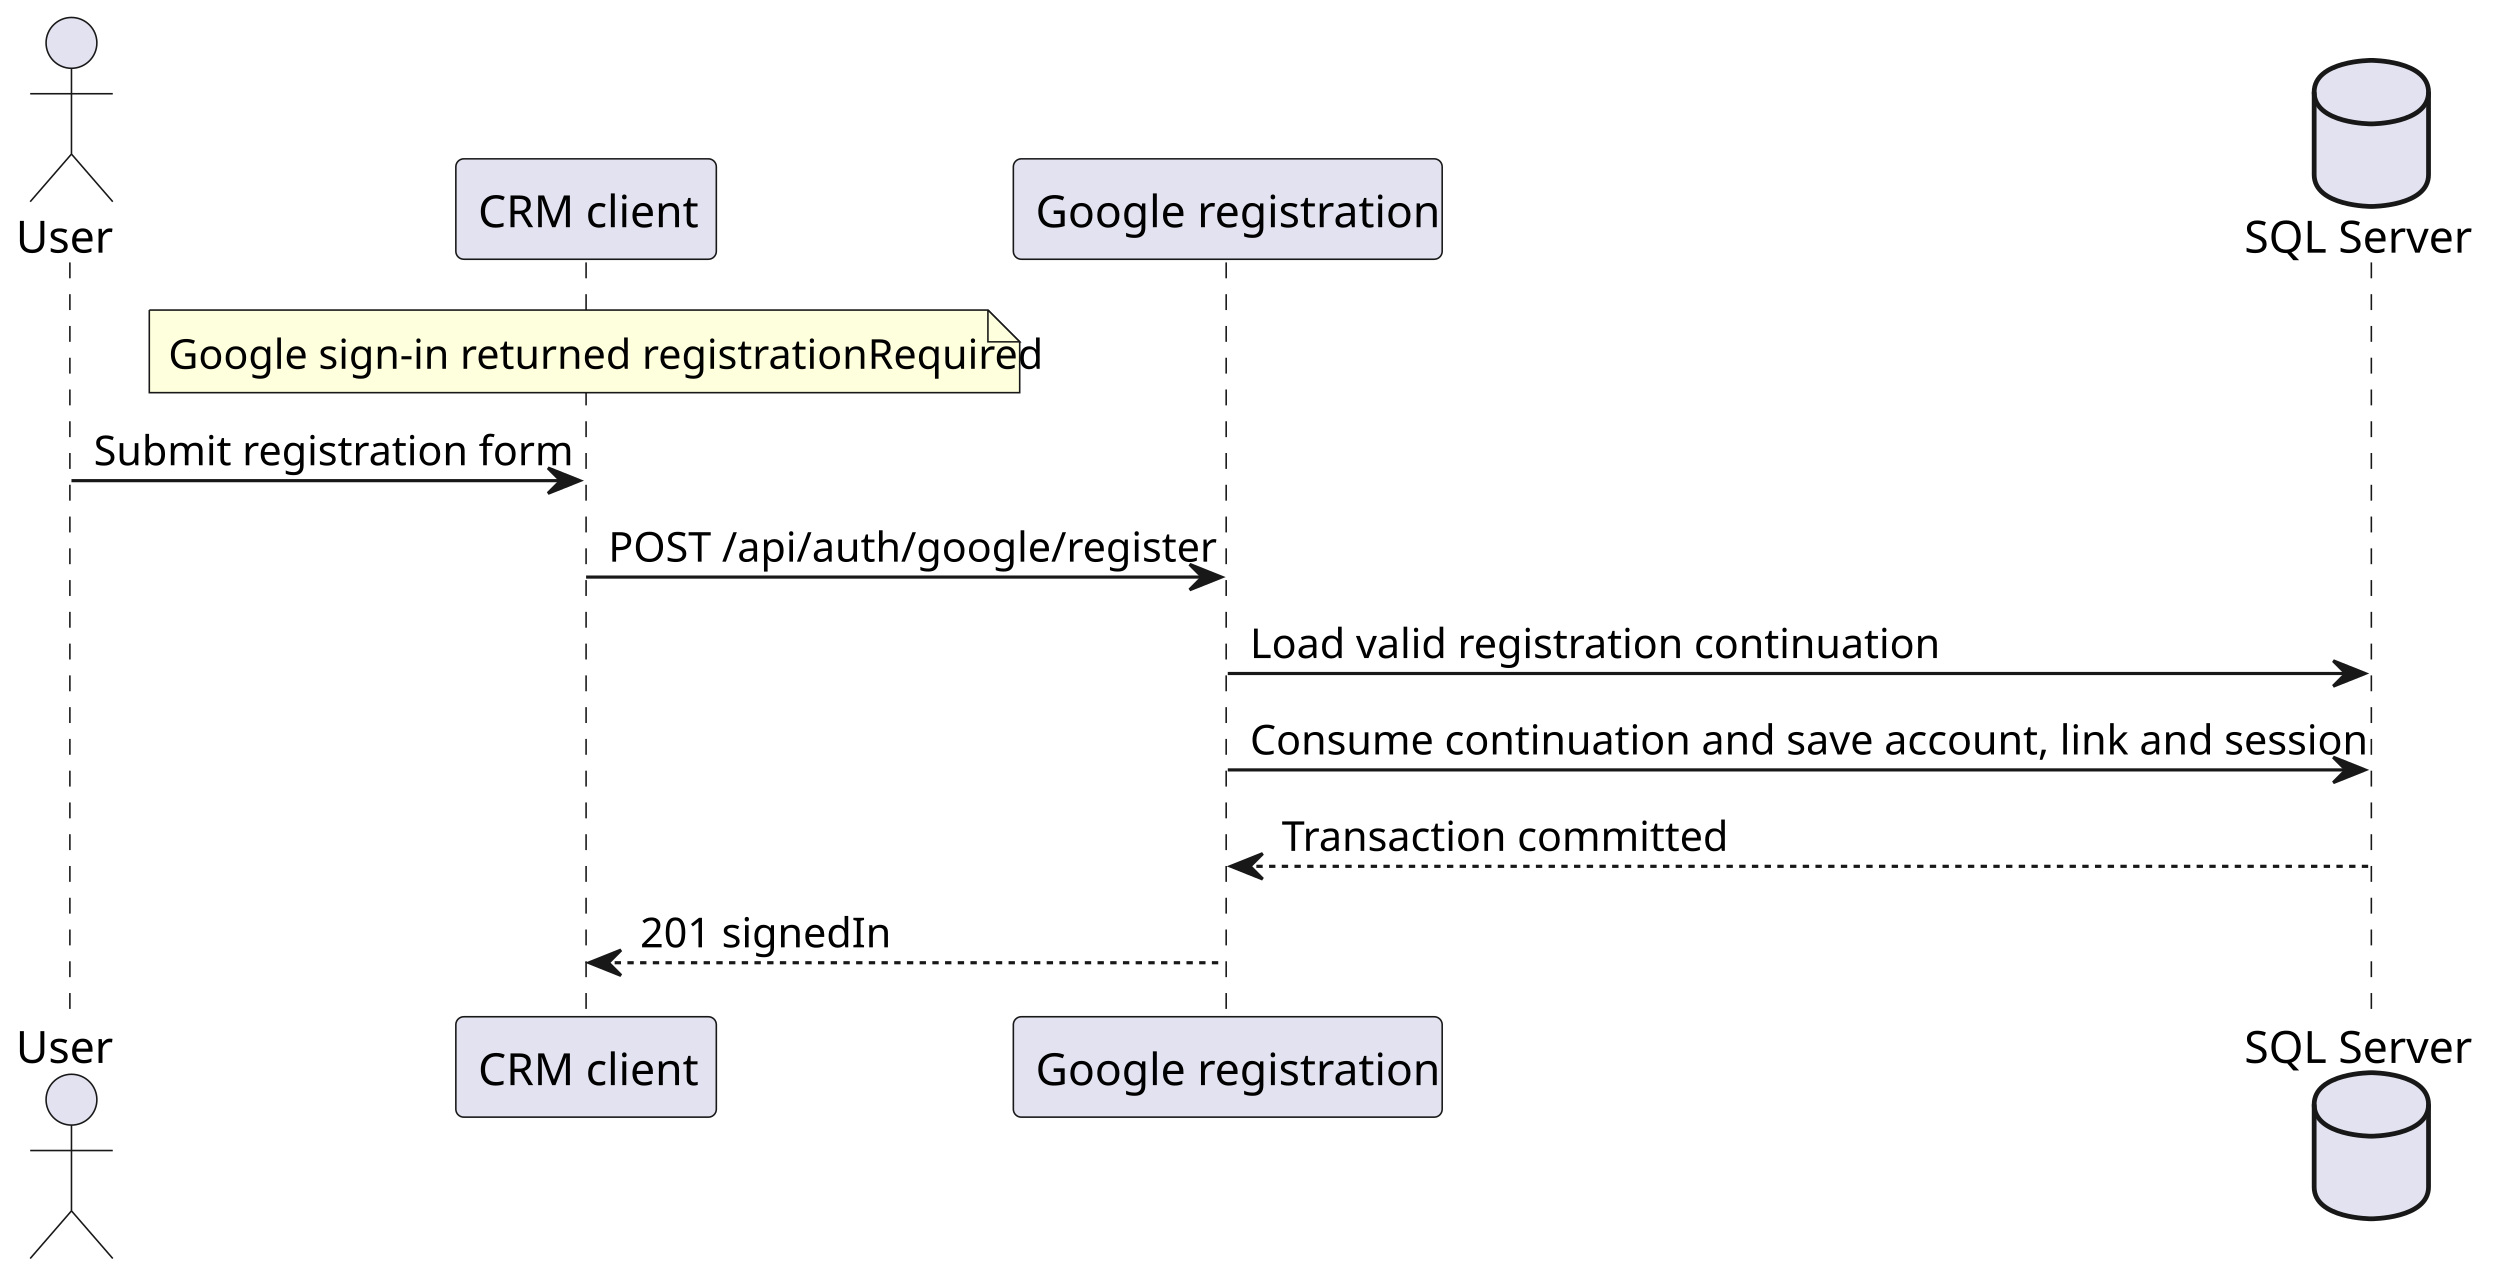
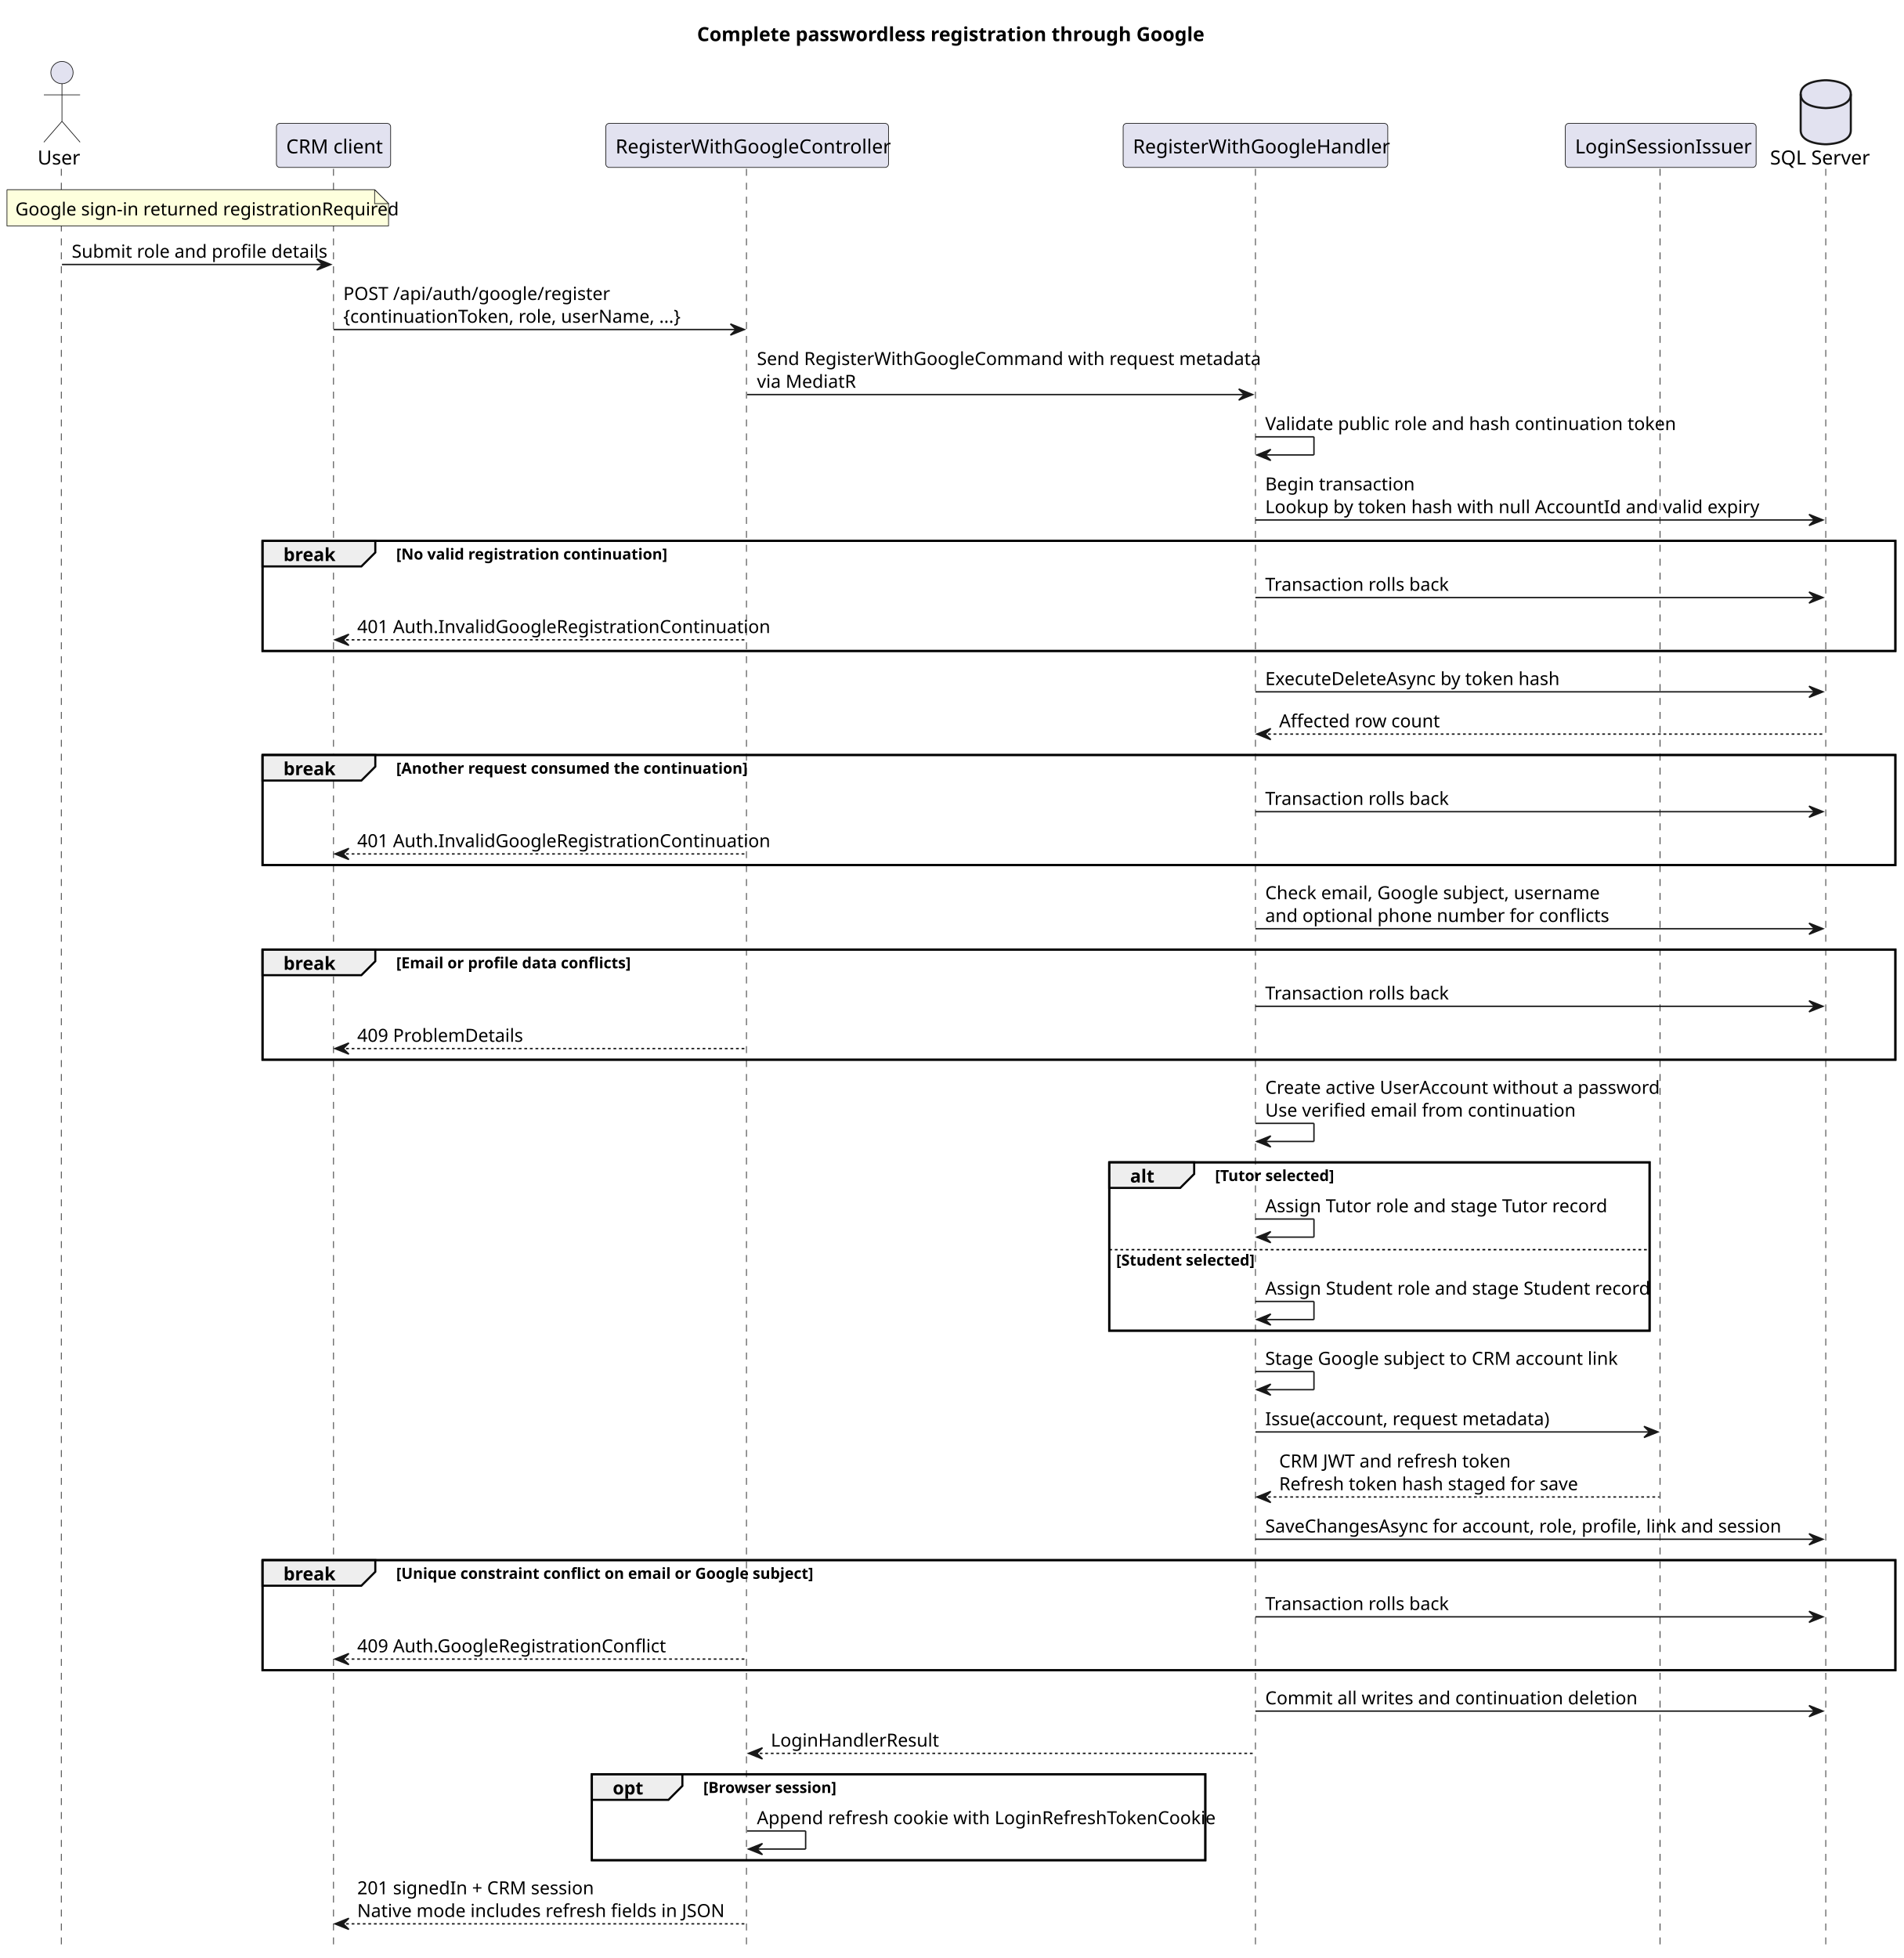
- <svg xmlns="http://www.w3.org/2000/svg" contentStyleType="text/css" height="403px" preserveAspectRatio="none" style="width:787px;height:403px;background:#FFFFFF;" version="1.1" viewBox="0 0 787 403" width="787px" zoomAndPan="magnify">
+ <svg xmlns="http://www.w3.org/2000/svg" contentStyleType="text/css" height="1406px" preserveAspectRatio="none" style="width:1367px;height:1406px;background:#FFFFFF;" version="1.1" viewBox="0 0 1367 1406" width="1367px" zoomAndPan="magnify">
  <defs />
  <g>
-     <line style="stroke:#181818;stroke-width:0.5;stroke-dasharray:5.0,5.0;" x1="22" x2="22" y1="82.609" y2="321.07" />
-     <line style="stroke:#181818;stroke-width:0.5;stroke-dasharray:5.0,5.0;" x1="184.5" x2="184.5" y1="82.609" y2="321.07" />
-     <line style="stroke:#181818;stroke-width:0.5;stroke-dasharray:5.0,5.0;" x1="386" x2="386" y1="82.609" y2="321.07" />
-     <line style="stroke:#181818;stroke-width:0.5;stroke-dasharray:5.0,5.0;" x1="746.5" x2="746.5" y1="82.609" y2="321.07" />
-     <text fill="#000000" font-family="sans-serif" font-size="14" lengthAdjust="spacing" textLength="29" x="5" y="79.533">User</text>
-     <ellipse cx="22.5" cy="13.5" fill="#E2E2F0" rx="8" ry="8" style="stroke:#181818;stroke-width:0.5;" />
-     <path d="M22.5,21.5 L22.5,48.5 M9.5,29.5 L35.5,29.5 M22.5,48.5 L9.5,63.5 M22.5,48.5 L35.5,63.5 " fill="none" style="stroke:#181818;stroke-width:0.5;" />
-     <text fill="#000000" font-family="sans-serif" font-size="14" lengthAdjust="spacing" textLength="29" x="5" y="334.603">User</text>
-     <ellipse cx="22.5" cy="346.18" fill="#E2E2F0" rx="8" ry="8" style="stroke:#181818;stroke-width:0.5;" />
-     <path d="M22.5,354.18 L22.5,381.18 M9.5,362.18 L35.5,362.18 M22.5,381.18 L9.5,396.18 M22.5,381.18 L35.5,396.18 " fill="none" style="stroke:#181818;stroke-width:0.5;" />
-     <rect fill="#E2E2F0" height="31.609" rx="2.5" ry="2.5" style="stroke:#181818;stroke-width:0.5;" width="82" x="143.5" y="50" />
-     <text fill="#000000" font-family="sans-serif" font-size="14" lengthAdjust="spacing" textLength="68" x="150.5" y="71.533">CRM client</text>
-     <rect fill="#E2E2F0" height="31.609" rx="2.5" ry="2.5" style="stroke:#181818;stroke-width:0.5;" width="82" x="143.5" y="320.07" />
-     <text fill="#000000" font-family="sans-serif" font-size="14" lengthAdjust="spacing" textLength="68" x="150.5" y="341.603">CRM client</text>
-     <rect fill="#E2E2F0" height="31.609" rx="2.5" ry="2.5" style="stroke:#181818;stroke-width:0.5;" width="135" x="319" y="50" />
-     <text fill="#000000" font-family="sans-serif" font-size="14" lengthAdjust="spacing" textLength="121" x="326" y="71.533">Google registration</text>
-     <rect fill="#E2E2F0" height="31.609" rx="2.5" ry="2.5" style="stroke:#181818;stroke-width:0.5;" width="135" x="319" y="320.07" />
-     <text fill="#000000" font-family="sans-serif" font-size="14" lengthAdjust="spacing" textLength="121" x="326" y="341.603">Google registration</text>
-     <text fill="#000000" font-family="sans-serif" font-size="14" lengthAdjust="spacing" textLength="74" x="706.5" y="79.533">SQL Server</text>
-     <path d="M728.5,29 C728.5,19 746.5,19 746.5,19 C746.5,19 764.5,19 764.5,29 L764.5,55 C764.5,65 746.5,65 746.5,65 C746.5,65 728.5,65 728.5,55 L728.5,29 " fill="#E2E2F0" style="stroke:#181818;stroke-width:1.5;" />
-     <path d="M728.5,29 C728.5,39 746.5,39 746.5,39 C746.5,39 764.5,39 764.5,29 " fill="none" style="stroke:#181818;stroke-width:1.5;" />
-     <text fill="#000000" font-family="sans-serif" font-size="14" lengthAdjust="spacing" textLength="74" x="706.5" y="334.603">SQL Server</text>
-     <path d="M728.5,347.68 C728.5,337.68 746.5,337.68 746.5,337.68 C746.5,337.68 764.5,337.68 764.5,347.68 L764.5,373.68 C764.5,383.68 746.5,383.68 746.5,383.68 C746.5,383.68 728.5,383.68 728.5,373.68 L728.5,347.68 " fill="#E2E2F0" style="stroke:#181818;stroke-width:1.5;" />
-     <path d="M728.5,347.68 C728.5,357.68 746.5,357.68 746.5,357.68 C746.5,357.68 764.5,357.68 764.5,347.68 " fill="none" style="stroke:#181818;stroke-width:1.5;" />
-     <path d="M47,97.609 L47,123.609 L321,123.609 L321,107.609 L311,97.609 L47,97.609 " fill="#FEFFDD" style="stroke:#181818;stroke-width:0.5;" />
-     <path d="M311,97.609 L311,107.609 L321,107.609 L311,97.609 " fill="#FEFFDD" style="stroke:#181818;stroke-width:0.5;" />
-     <text fill="#000000" font-family="sans-serif" font-size="13" lengthAdjust="spacing" textLength="253" x="53" y="116.105">Google sign-in returned registrationRequired</text>
-     <polygon fill="#181818" points="172.5,147.312,182.5,151.312,172.5,155.312,176.5,151.312" style="stroke:#181818;stroke-width:1.0;" />
-     <line style="stroke:#181818;stroke-width:1.0;" x1="22.5" x2="178.5" y1="151.312" y2="151.312" />
-     <text fill="#000000" font-family="sans-serif" font-size="13" lengthAdjust="spacing" textLength="138" x="29.5" y="146.456">Submit registration form</text>
-     <polygon fill="#181818" points="374.5,177.664,384.5,181.664,374.5,185.664,378.5,181.664" style="stroke:#181818;stroke-width:1.0;" />
-     <line style="stroke:#181818;stroke-width:1.0;" x1="184.5" x2="380.5" y1="181.664" y2="181.664" />
-     <text fill="#000000" font-family="sans-serif" font-size="13" lengthAdjust="spacing" textLength="178" x="191.5" y="176.808">POST /api/auth/google/register</text>
-     <polygon fill="#181818" points="734.5,208.016,744.5,212.016,734.5,216.016,738.5,212.016" style="stroke:#181818;stroke-width:1.0;" />
-     <line style="stroke:#181818;stroke-width:1.0;" x1="386.5" x2="740.5" y1="212.016" y2="212.016" />
-     <text fill="#000000" font-family="sans-serif" font-size="13" lengthAdjust="spacing" textLength="199" x="393.5" y="207.159">Load valid registration continuation</text>
-     <polygon fill="#181818" points="734.5,238.367,744.5,242.367,734.5,246.367,738.5,242.367" style="stroke:#181818;stroke-width:1.0;" />
-     <line style="stroke:#181818;stroke-width:1.0;" x1="386.5" x2="740.5" y1="242.367" y2="242.367" />
-     <text fill="#000000" font-family="sans-serif" font-size="13" lengthAdjust="spacing" textLength="336" x="393.5" y="237.511">Consume continuation and save account, link and session</text>
-     <polygon fill="#181818" points="397.5,268.719,387.5,272.719,397.5,276.719,393.5,272.719" style="stroke:#181818;stroke-width:1.0;" />
-     <line style="stroke:#181818;stroke-width:1.0;stroke-dasharray:2.0,2.0;" x1="391.5" x2="745.5" y1="272.719" y2="272.719" />
-     <text fill="#000000" font-family="sans-serif" font-size="13" lengthAdjust="spacing" textLength="132" x="403.5" y="267.862">Transaction committed</text>
-     <polygon fill="#181818" points="195.5,299.07,185.5,303.07,195.5,307.07,191.5,303.07" style="stroke:#181818;stroke-width:1.0;" />
-     <line style="stroke:#181818;stroke-width:1.0;stroke-dasharray:2.0,2.0;" x1="189.5" x2="385.5" y1="303.07" y2="303.07" />
-     <text fill="#000000" font-family="sans-serif" font-size="13" lengthAdjust="spacing" textLength="73" x="201.5" y="298.214">201 signedIn</text>
+     <text fill="#000000" font-family="sans-serif" font-size="14" font-weight="bold" lengthAdjust="spacing" textLength="369" x="500.5" y="29.533">Complete passwordless registration through Google</text>
+     <rect fill="none" height="79.055" style="stroke:#000000;stroke-width:1.5;" width="1172.5" x="188.5" y="388.383" />
+     <rect fill="none" height="79.055" style="stroke:#000000;stroke-width:1.5;" width="1172.5" x="188.5" y="542.141" />
+     <rect fill="none" height="79.055" style="stroke:#000000;stroke-width:1.5;" width="1172.5" x="188.5" y="681.898" />
+     <rect fill="none" height="120.891" style="stroke:#000000;stroke-width:1.5;" width="388" x="796.5" y="834.656" />
+     <rect fill="none" height="79.055" style="stroke:#000000;stroke-width:1.5;" width="1172.5" x="188.5" y="1120.305" />
+     <rect fill="none" height="61.703" style="stroke:#000000;stroke-width:1.5;" width="440.5" x="425" y="1274.062" />
+     <line style="stroke:#181818;stroke-width:0.5;stroke-dasharray:5.0,5.0;" x1="44" x2="44" y1="121.219" y2="1399.469" />
+     <line style="stroke:#181818;stroke-width:0.5;stroke-dasharray:5.0,5.0;" x1="239.5" x2="239.5" y1="121.219" y2="1399.469" />
+     <line style="stroke:#181818;stroke-width:0.5;stroke-dasharray:5.0,5.0;" x1="536" x2="536" y1="121.219" y2="1399.469" />
+     <line style="stroke:#181818;stroke-width:0.5;stroke-dasharray:5.0,5.0;" x1="901.5" x2="901.5" y1="121.219" y2="1399.469" />
+     <line style="stroke:#181818;stroke-width:0.5;stroke-dasharray:5.0,5.0;" x1="1192" x2="1192" y1="121.219" y2="1399.469" />
+     <line style="stroke:#181818;stroke-width:0.5;stroke-dasharray:5.0,5.0;" x1="1311" x2="1311" y1="121.219" y2="1399.469" />
+     <text fill="#000000" font-family="sans-serif" font-size="14" lengthAdjust="spacing" textLength="29" x="27" y="118.143">User</text>
+     <ellipse cx="44.5" cy="52.109" fill="#E2E2F0" rx="8" ry="8" style="stroke:#181818;stroke-width:0.5;" />
+     <path d="M44.5,60.109 L44.5,87.109 M31.5,68.109 L57.5,68.109 M44.5,87.109 L31.5,102.109 M44.5,87.109 L57.5,102.109 " fill="none" style="stroke:#181818;stroke-width:0.5;" />
+     <rect fill="#E2E2F0" height="31.609" rx="2.5" ry="2.5" style="stroke:#181818;stroke-width:0.5;" width="82" x="198.5" y="88.609" />
+     <text fill="#000000" font-family="sans-serif" font-size="14" lengthAdjust="spacing" textLength="68" x="205.5" y="110.143">CRM client</text>
+     <rect fill="#E2E2F0" height="31.609" rx="2.5" ry="2.5" style="stroke:#181818;stroke-width:0.5;" width="203" x="435" y="88.609" />
+     <text fill="#000000" font-family="sans-serif" font-size="14" lengthAdjust="spacing" textLength="189" x="442" y="110.143">RegisterWithGoogleController</text>
+     <rect fill="#E2E2F0" height="31.609" rx="2.5" ry="2.5" style="stroke:#181818;stroke-width:0.5;" width="190" x="806.5" y="88.609" />
+     <text fill="#000000" font-family="sans-serif" font-size="14" lengthAdjust="spacing" textLength="176" x="813.5" y="110.143">RegisterWithGoogleHandler</text>
+     <rect fill="#E2E2F0" height="31.609" rx="2.5" ry="2.5" style="stroke:#181818;stroke-width:0.5;" width="137" x="1124" y="88.609" />
+     <text fill="#000000" font-family="sans-serif" font-size="14" lengthAdjust="spacing" textLength="123" x="1131" y="110.143">LoginSessionIssuer</text>
+     <text fill="#000000" font-family="sans-serif" font-size="14" lengthAdjust="spacing" textLength="74" x="1271" y="118.143">SQL Server</text>
+     <path d="M1293,67.609 C1293,57.609 1311,57.609 1311,57.609 C1311,57.609 1329,57.609 1329,67.609 L1329,93.609 C1329,103.609 1311,103.609 1311,103.609 C1311,103.609 1293,103.609 1293,93.609 L1293,67.609 " fill="#E2E2F0" style="stroke:#181818;stroke-width:1.5;" />
+     <path d="M1293,67.609 C1293,77.609 1311,77.609 1311,77.609 C1311,77.609 1329,77.609 1329,67.609 " fill="none" style="stroke:#181818;stroke-width:1.5;" />
+     <path d="M5,136.219 L5,162.219 L279,162.219 L279,146.219 L269,136.219 L5,136.219 " fill="#FEFFDD" style="stroke:#181818;stroke-width:0.5;" />
+     <path d="M269,136.219 L269,146.219 L279,146.219 L269,136.219 " fill="#FEFFDD" style="stroke:#181818;stroke-width:0.5;" />
+     <text fill="#000000" font-family="sans-serif" font-size="13" lengthAdjust="spacing" textLength="253" x="11" y="154.714">Google sign-in returned registrationRequired</text>
+     <polygon fill="#181818" points="227.5,185.922,237.5,189.922,227.5,193.922,231.5,189.922" style="stroke:#181818;stroke-width:1.0;" />
+     <line style="stroke:#181818;stroke-width:1.0;" x1="44.5" x2="233.5" y1="189.922" y2="189.922" />
+     <text fill="#000000" font-family="sans-serif" font-size="13" lengthAdjust="spacing" textLength="171" x="51.5" y="185.065">Submit role and profile details</text>
+     <polygon fill="#181818" points="524.5,232.625,534.5,236.625,524.5,240.625,528.5,236.625" style="stroke:#181818;stroke-width:1.0;" />
+     <line style="stroke:#181818;stroke-width:1.0;" x1="239.5" x2="530.5" y1="236.625" y2="236.625" />
+     <text fill="#000000" font-family="sans-serif" font-size="13" lengthAdjust="spacing" textLength="178" x="246.5" y="215.417">POST /api/auth/google/register</text>
+     <text fill="#000000" font-family="sans-serif" font-size="13" lengthAdjust="spacing" textLength="229" x="246.5" y="231.769">{continuationToken, role, userName, ...}</text>
+     <polygon fill="#181818" points="889.5,279.328,899.5,283.328,889.5,287.328,893.5,283.328" style="stroke:#181818;stroke-width:1.0;" />
+     <line style="stroke:#181818;stroke-width:1.0;" x1="536.5" x2="895.5" y1="283.328" y2="283.328" />
+     <text fill="#000000" font-family="sans-serif" font-size="13" lengthAdjust="spacing" textLength="341" x="543.5" y="262.12">Send RegisterWithGoogleCommand with request metadata</text>
+     <text fill="#000000" font-family="sans-serif" font-size="13" lengthAdjust="spacing" textLength="67" x="543.5" y="278.472">via MediatR</text>
+     <line style="stroke:#181818;stroke-width:1.0;" x1="901.5" x2="943.5" y1="313.68" y2="313.68" />
+     <line style="stroke:#181818;stroke-width:1.0;" x1="943.5" x2="943.5" y1="313.68" y2="326.68" />
+     <line style="stroke:#181818;stroke-width:1.0;" x1="902.5" x2="943.5" y1="326.68" y2="326.68" />
+     <polygon fill="#181818" points="912.5,322.68,902.5,326.68,912.5,330.68,908.5,326.68" style="stroke:#181818;stroke-width:1.0;" />
+     <text fill="#000000" font-family="sans-serif" font-size="13" lengthAdjust="spacing" textLength="277" x="908.5" y="308.823">Validate public role and hash continuation token</text>
+     <polygon fill="#181818" points="1299,369.383,1309,373.383,1299,377.383,1303,373.383" style="stroke:#181818;stroke-width:1.0;" />
+     <line style="stroke:#181818;stroke-width:1.0;" x1="901.5" x2="1305" y1="373.383" y2="373.383" />
+     <text fill="#000000" font-family="sans-serif" font-size="13" lengthAdjust="spacing" textLength="101" x="908.5" y="352.175">Begin transaction</text>
+     <text fill="#000000" font-family="sans-serif" font-size="13" lengthAdjust="spacing" textLength="334" x="908.5" y="368.526">Lookup by token hash with null AccountId and valid expiry</text>
+     <path d="M188.5,388.383 L269.5,388.383 L269.5,396.734 L259.5,406.734 L188.5,406.734 L188.5,388.383 " fill="#EEEEEE" style="stroke:#000000;stroke-width:1.5;" />
+     <rect fill="none" height="79.055" style="stroke:#000000;stroke-width:1.5;" width="1172.5" x="188.5" y="388.383" />
+     <text fill="#000000" font-family="sans-serif" font-size="13" font-weight="bold" lengthAdjust="spacing" textLength="36" x="203.5" y="402.878">break</text>
+     <text fill="#000000" font-family="sans-serif" font-size="11" font-weight="bold" lengthAdjust="spacing" textLength="189" x="284.5" y="401.802">[No valid registration continuation]</text>
+     <polygon fill="#181818" points="1299,425.086,1309,429.086,1299,433.086,1303,429.086" style="stroke:#181818;stroke-width:1.0;" />
+     <line style="stroke:#181818;stroke-width:1.0;" x1="901.5" x2="1305" y1="429.086" y2="429.086" />
+     <text fill="#000000" font-family="sans-serif" font-size="13" lengthAdjust="spacing" textLength="127" x="908.5" y="424.229">Transaction rolls back</text>
+     <polygon fill="#181818" points="250.5,455.438,240.5,459.438,250.5,463.438,246.5,459.438" style="stroke:#181818;stroke-width:1.0;" />
+     <line style="stroke:#181818;stroke-width:1.0;stroke-dasharray:2.0,2.0;" x1="244.5" x2="535.5" y1="459.438" y2="459.438" />
+     <text fill="#000000" font-family="sans-serif" font-size="13" lengthAdjust="spacing" textLength="273" x="256.5" y="454.581">401 Auth.InvalidGoogleRegistrationContinuation</text>
+     <polygon fill="#181818" points="1299,492.789,1309,496.789,1299,500.789,1303,496.789" style="stroke:#181818;stroke-width:1.0;" />
+     <line style="stroke:#181818;stroke-width:1.0;" x1="901.5" x2="1305" y1="496.789" y2="496.789" />
+     <text fill="#000000" font-family="sans-serif" font-size="13" lengthAdjust="spacing" textLength="208" x="908.5" y="491.933">ExecuteDeleteAsync by token hash</text>
+     <polygon fill="#181818" points="912.5,523.141,902.5,527.141,912.5,531.141,908.5,527.141" style="stroke:#181818;stroke-width:1.0;" />
+     <line style="stroke:#181818;stroke-width:1.0;stroke-dasharray:2.0,2.0;" x1="906.5" x2="1310" y1="527.141" y2="527.141" />
+     <text fill="#000000" font-family="sans-serif" font-size="13" lengthAdjust="spacing" textLength="107" x="918.5" y="522.284">Affected row count</text>
+     <path d="M188.5,542.141 L269.5,542.141 L269.5,550.492 L259.5,560.492 L188.5,560.492 L188.5,542.141 " fill="#EEEEEE" style="stroke:#000000;stroke-width:1.5;" />
+     <rect fill="none" height="79.055" style="stroke:#000000;stroke-width:1.5;" width="1172.5" x="188.5" y="542.141" />
+     <text fill="#000000" font-family="sans-serif" font-size="13" font-weight="bold" lengthAdjust="spacing" textLength="36" x="203.5" y="556.636">break</text>
+     <text fill="#000000" font-family="sans-serif" font-size="11" font-weight="bold" lengthAdjust="spacing" textLength="254" x="284.5" y="555.56">[Another request consumed the continuation]</text>
+     <polygon fill="#181818" points="1299,578.844,1309,582.844,1299,586.844,1303,582.844" style="stroke:#181818;stroke-width:1.0;" />
+     <line style="stroke:#181818;stroke-width:1.0;" x1="901.5" x2="1305" y1="582.844" y2="582.844" />
+     <text fill="#000000" font-family="sans-serif" font-size="13" lengthAdjust="spacing" textLength="127" x="908.5" y="577.987">Transaction rolls back</text>
+     <polygon fill="#181818" points="250.5,609.195,240.5,613.195,250.5,617.195,246.5,613.195" style="stroke:#181818;stroke-width:1.0;" />
+     <line style="stroke:#181818;stroke-width:1.0;stroke-dasharray:2.0,2.0;" x1="244.5" x2="535.5" y1="613.195" y2="613.195" />
+     <text fill="#000000" font-family="sans-serif" font-size="13" lengthAdjust="spacing" textLength="273" x="256.5" y="608.339">401 Auth.InvalidGoogleRegistrationContinuation</text>
+     <polygon fill="#181818" points="1299,662.898,1309,666.898,1299,670.898,1303,666.898" style="stroke:#181818;stroke-width:1.0;" />
+     <line style="stroke:#181818;stroke-width:1.0;" x1="901.5" x2="1305" y1="666.898" y2="666.898" />
+     <text fill="#000000" font-family="sans-serif" font-size="13" lengthAdjust="spacing" textLength="232" x="908.5" y="645.69">Check email, Google subject, username</text>
+     <text fill="#000000" font-family="sans-serif" font-size="13" lengthAdjust="spacing" textLength="226" x="908.5" y="662.042">and optional phone number for conflicts</text>
+     <path d="M188.5,681.898 L269.5,681.898 L269.5,690.25 L259.5,700.25 L188.5,700.25 L188.5,681.898 " fill="#EEEEEE" style="stroke:#000000;stroke-width:1.5;" />
+     <rect fill="none" height="79.055" style="stroke:#000000;stroke-width:1.5;" width="1172.5" x="188.5" y="681.898" />
+     <text fill="#000000" font-family="sans-serif" font-size="13" font-weight="bold" lengthAdjust="spacing" textLength="36" x="203.5" y="696.394">break</text>
+     <text fill="#000000" font-family="sans-serif" font-size="11" font-weight="bold" lengthAdjust="spacing" textLength="167" x="284.5" y="695.317">[Email or profile data conflicts]</text>
+     <polygon fill="#181818" points="1299,718.602,1309,722.602,1299,726.602,1303,722.602" style="stroke:#181818;stroke-width:1.0;" />
+     <line style="stroke:#181818;stroke-width:1.0;" x1="901.5" x2="1305" y1="722.602" y2="722.602" />
+     <text fill="#000000" font-family="sans-serif" font-size="13" lengthAdjust="spacing" textLength="127" x="908.5" y="717.745">Transaction rolls back</text>
+     <polygon fill="#181818" points="250.5,748.953,240.5,752.953,250.5,756.953,246.5,752.953" style="stroke:#181818;stroke-width:1.0;" />
+     <line style="stroke:#181818;stroke-width:1.0;stroke-dasharray:2.0,2.0;" x1="244.5" x2="535.5" y1="752.953" y2="752.953" />
+     <text fill="#000000" font-family="sans-serif" font-size="13" lengthAdjust="spacing" textLength="113" x="256.5" y="748.097">409 ProblemDetails</text>
+     <line style="stroke:#181818;stroke-width:1.0;" x1="901.5" x2="943.5" y1="806.656" y2="806.656" />
+     <line style="stroke:#181818;stroke-width:1.0;" x1="943.5" x2="943.5" y1="806.656" y2="819.656" />
+     <line style="stroke:#181818;stroke-width:1.0;" x1="902.5" x2="943.5" y1="819.656" y2="819.656" />
+     <polygon fill="#181818" points="912.5,815.656,902.5,819.656,912.5,823.656,908.5,819.656" style="stroke:#181818;stroke-width:1.0;" />
+     <text fill="#000000" font-family="sans-serif" font-size="13" lengthAdjust="spacing" textLength="269" x="908.5" y="785.448">Create active UserAccount without a password</text>
+     <text fill="#000000" font-family="sans-serif" font-size="13" lengthAdjust="spacing" textLength="204" x="908.5" y="801.8">Use verified email from continuation</text>
+     <path d="M796.5,834.656 L857.5,834.656 L857.5,843.008 L847.5,853.008 L796.5,853.008 L796.5,834.656 " fill="#EEEEEE" style="stroke:#000000;stroke-width:1.5;" />
+     <rect fill="none" height="120.891" style="stroke:#000000;stroke-width:1.5;" width="388" x="796.5" y="834.656" />
+     <text fill="#000000" font-family="sans-serif" font-size="13" font-weight="bold" lengthAdjust="spacing" textLength="16" x="811.5" y="849.151">alt</text>
+     <text fill="#000000" font-family="sans-serif" font-size="11" font-weight="bold" lengthAdjust="spacing" textLength="89" x="872.5" y="848.075">[Tutor selected]</text>
+     <line style="stroke:#181818;stroke-width:1.0;" x1="901.5" x2="943.5" y1="875.359" y2="875.359" />
+     <line style="stroke:#181818;stroke-width:1.0;" x1="943.5" x2="943.5" y1="875.359" y2="888.359" />
+     <line style="stroke:#181818;stroke-width:1.0;" x1="902.5" x2="943.5" y1="888.359" y2="888.359" />
+     <polygon fill="#181818" points="912.5,884.359,902.5,888.359,912.5,892.359,908.5,888.359" style="stroke:#181818;stroke-width:1.0;" />
+     <text fill="#000000" font-family="sans-serif" font-size="13" lengthAdjust="spacing" textLength="232" x="908.5" y="870.503">Assign Tutor role and stage Tutor record</text>
+     <line style="stroke:#000000;stroke-width:1.0;stroke-dasharray:2.0,2.0;" x1="796.5" x2="1184.5" y1="897.359" y2="897.359" />
+     <text fill="#000000" font-family="sans-serif" font-size="11" font-weight="bold" lengthAdjust="spacing" textLength="102" x="801.5" y="908.778">[Student selected]</text>
+     <line style="stroke:#181818;stroke-width:1.0;" x1="901.5" x2="943.5" y1="934.547" y2="934.547" />
+     <line style="stroke:#181818;stroke-width:1.0;" x1="943.5" x2="943.5" y1="934.547" y2="947.547" />
+     <line style="stroke:#181818;stroke-width:1.0;" x1="902.5" x2="943.5" y1="947.547" y2="947.547" />
+     <polygon fill="#181818" points="912.5,943.547,902.5,947.547,912.5,951.547,908.5,947.547" style="stroke:#181818;stroke-width:1.0;" />
+     <text fill="#000000" font-family="sans-serif" font-size="13" lengthAdjust="spacing" textLength="264" x="908.5" y="929.69">Assign Student role and stage Student record</text>
+     <line style="stroke:#181818;stroke-width:1.0;" x1="901.5" x2="943.5" y1="984.898" y2="984.898" />
+     <line style="stroke:#181818;stroke-width:1.0;" x1="943.5" x2="943.5" y1="984.898" y2="997.898" />
+     <line style="stroke:#181818;stroke-width:1.0;" x1="902.5" x2="943.5" y1="997.898" y2="997.898" />
+     <polygon fill="#181818" points="912.5,993.898,902.5,997.898,912.5,1001.898,908.5,997.898" style="stroke:#181818;stroke-width:1.0;" />
+     <text fill="#000000" font-family="sans-serif" font-size="13" lengthAdjust="spacing" textLength="247" x="908.5" y="980.042">Stage Google subject to CRM account link</text>
+     <polygon fill="#181818" points="1180.5,1024.25,1190.5,1028.25,1180.5,1032.25,1184.5,1028.25" style="stroke:#181818;stroke-width:1.0;" />
+     <line style="stroke:#181818;stroke-width:1.0;" x1="901.5" x2="1186.5" y1="1028.25" y2="1028.25" />
+     <text fill="#000000" font-family="sans-serif" font-size="13" lengthAdjust="spacing" textLength="194" x="908.5" y="1023.394">Issue(account, request metadata)</text>
+     <polygon fill="#181818" points="912.5,1070.953,902.5,1074.953,912.5,1078.953,908.5,1074.953" style="stroke:#181818;stroke-width:1.0;" />
+     <line style="stroke:#181818;stroke-width:1.0;stroke-dasharray:2.0,2.0;" x1="906.5" x2="1191.5" y1="1074.953" y2="1074.953" />
+     <text fill="#000000" font-family="sans-serif" font-size="13" lengthAdjust="spacing" textLength="163" x="918.5" y="1053.745">CRM JWT and refresh token</text>
+     <text fill="#000000" font-family="sans-serif" font-size="13" lengthAdjust="spacing" textLength="203" x="918.5" y="1070.097">Refresh token hash staged for save</text>
+     <polygon fill="#181818" points="1299,1101.305,1309,1105.305,1299,1109.305,1303,1105.305" style="stroke:#181818;stroke-width:1.0;" />
+     <line style="stroke:#181818;stroke-width:1.0;" x1="901.5" x2="1305" y1="1105.305" y2="1105.305" />
+     <text fill="#000000" font-family="sans-serif" font-size="13" lengthAdjust="spacing" textLength="357" x="908.5" y="1100.448">SaveChangesAsync for account, role, profile, link and session</text>
+     <path d="M188.5,1120.305 L269.5,1120.305 L269.5,1128.656 L259.5,1138.656 L188.5,1138.656 L188.5,1120.305 " fill="#EEEEEE" style="stroke:#000000;stroke-width:1.5;" />
+     <rect fill="none" height="79.055" style="stroke:#000000;stroke-width:1.5;" width="1172.5" x="188.5" y="1120.305" />
+     <text fill="#000000" font-family="sans-serif" font-size="13" font-weight="bold" lengthAdjust="spacing" textLength="36" x="203.5" y="1134.8">break</text>
+     <text fill="#000000" font-family="sans-serif" font-size="11" font-weight="bold" lengthAdjust="spacing" textLength="299" x="284.5" y="1133.724">[Unique constraint conflict on email or Google subject]</text>
+     <polygon fill="#181818" points="1299,1157.008,1309,1161.008,1299,1165.008,1303,1161.008" style="stroke:#181818;stroke-width:1.0;" />
+     <line style="stroke:#181818;stroke-width:1.0;" x1="901.5" x2="1305" y1="1161.008" y2="1161.008" />
+     <text fill="#000000" font-family="sans-serif" font-size="13" lengthAdjust="spacing" textLength="127" x="908.5" y="1156.151">Transaction rolls back</text>
+     <polygon fill="#181818" points="250.5,1187.359,240.5,1191.359,250.5,1195.359,246.5,1191.359" style="stroke:#181818;stroke-width:1.0;" />
+     <line style="stroke:#181818;stroke-width:1.0;stroke-dasharray:2.0,2.0;" x1="244.5" x2="535.5" y1="1191.359" y2="1191.359" />
+     <text fill="#000000" font-family="sans-serif" font-size="13" lengthAdjust="spacing" textLength="209" x="256.5" y="1186.503">409 Auth.GoogleRegistrationConflict</text>
+     <polygon fill="#181818" points="1299,1224.711,1309,1228.711,1299,1232.711,1303,1228.711" style="stroke:#181818;stroke-width:1.0;" />
+     <line style="stroke:#181818;stroke-width:1.0;" x1="901.5" x2="1305" y1="1228.711" y2="1228.711" />
+     <text fill="#000000" font-family="sans-serif" font-size="13" lengthAdjust="spacing" textLength="248" x="908.5" y="1223.854">Commit all writes and continuation deletion</text>
+     <polygon fill="#181818" points="547.5,1255.062,537.5,1259.062,547.5,1263.062,543.5,1259.062" style="stroke:#181818;stroke-width:1.0;" />
+     <line style="stroke:#181818;stroke-width:1.0;stroke-dasharray:2.0,2.0;" x1="541.5" x2="900.5" y1="1259.062" y2="1259.062" />
+     <text fill="#000000" font-family="sans-serif" font-size="13" lengthAdjust="spacing" textLength="112" x="553.5" y="1254.206">LoginHandlerResult</text>
+     <path d="M425,1274.062 L490,1274.062 L490,1282.414 L480,1292.414 L425,1292.414 L425,1274.062 " fill="#EEEEEE" style="stroke:#000000;stroke-width:1.5;" />
+     <rect fill="none" height="61.703" style="stroke:#000000;stroke-width:1.5;" width="440.5" x="425" y="1274.062" />
+     <text fill="#000000" font-family="sans-serif" font-size="13" font-weight="bold" lengthAdjust="spacing" textLength="20" x="440" y="1288.558">opt</text>
+     <text fill="#000000" font-family="sans-serif" font-size="11" font-weight="bold" lengthAdjust="spacing" textLength="104" x="505" y="1287.481">[Browser session]</text>
+     <line style="stroke:#181818;stroke-width:1.0;" x1="536.5" x2="578.5" y1="1314.766" y2="1314.766" />
+     <line style="stroke:#181818;stroke-width:1.0;" x1="578.5" x2="578.5" y1="1314.766" y2="1327.766" />
+     <line style="stroke:#181818;stroke-width:1.0;" x1="537.5" x2="578.5" y1="1327.766" y2="1327.766" />
+     <polygon fill="#181818" points="547.5,1323.766,537.5,1327.766,547.5,1331.766,543.5,1327.766" style="stroke:#181818;stroke-width:1.0;" />
+     <text fill="#000000" font-family="sans-serif" font-size="13" lengthAdjust="spacing" textLength="310" x="543.5" y="1309.909">Append refresh cookie with LoginRefreshTokenCookie</text>
+     <polygon fill="#181818" points="250.5,1377.469,240.5,1381.469,250.5,1385.469,246.5,1381.469" style="stroke:#181818;stroke-width:1.0;" />
+     <line style="stroke:#181818;stroke-width:1.0;stroke-dasharray:2.0,2.0;" x1="244.5" x2="535.5" y1="1381.469" y2="1381.469" />
+     <text fill="#000000" font-family="sans-serif" font-size="13" lengthAdjust="spacing" textLength="167" x="256.5" y="1360.261">201 signedIn + CRM session</text>
+     <text fill="#000000" font-family="sans-serif" font-size="13" lengthAdjust="spacing" textLength="252" x="256.5" y="1376.612">Native mode includes refresh fields in JSON</text>
  </g>
</svg>
